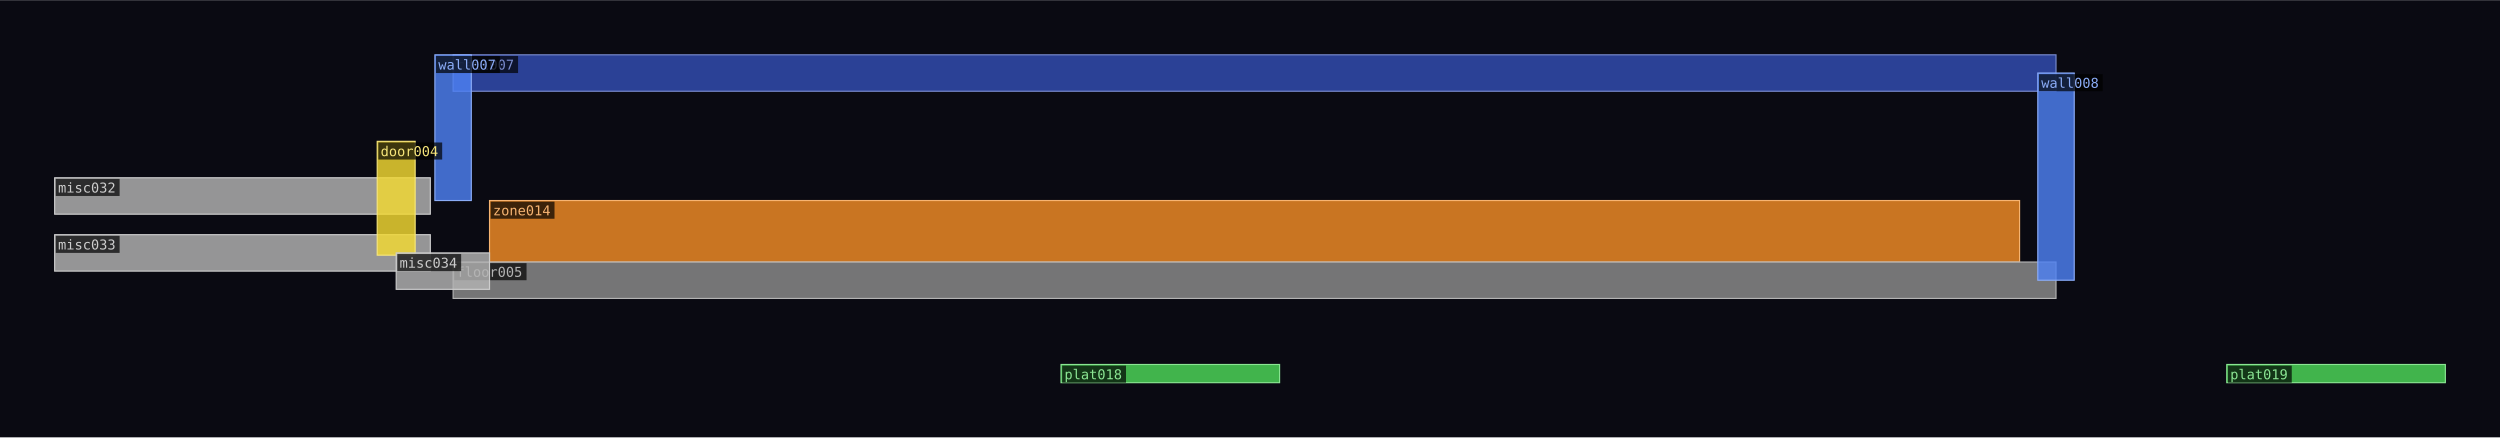
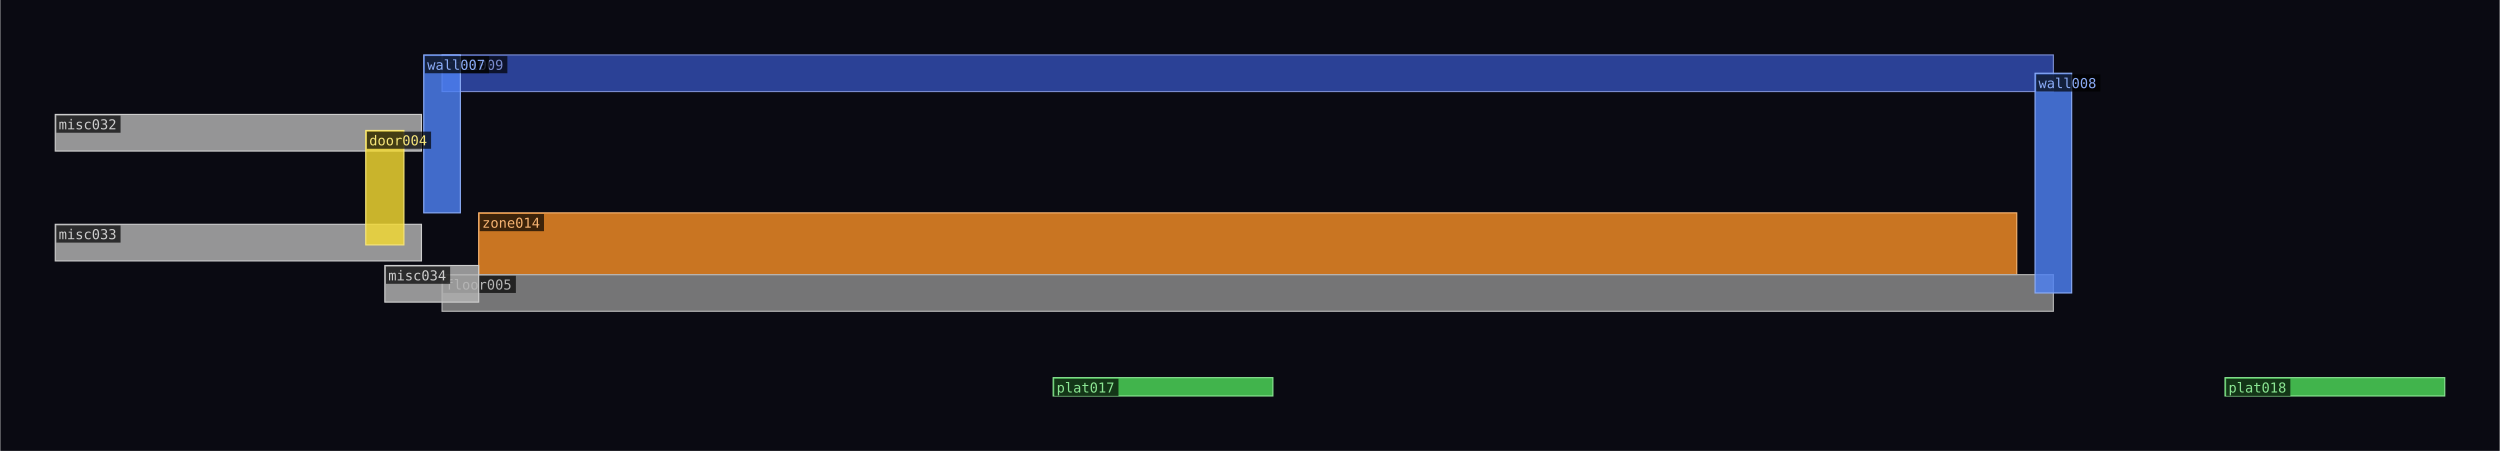
- <svg xmlns="http://www.w3.org/2000/svg" viewBox="18104 -1446 4392 768" width="2800" height="490" font-family="monospace">
-   <rect x="18104" y="-1446" width="4392" height="768" fill="#0a0a12" />
+ <svg xmlns="http://www.w3.org/2000/svg" viewBox="18128 -1466 4368 788" width="2800" height="505" font-family="monospace">
+   <rect x="18128" y="-1466" width="4368" height="788" fill="#0a0a12" />
  <rect x="18964" y="-1094" width="2688" height="108" fill="#f28c26" fill-opacity="0.82" stroke="#f7b472" stroke-width="2" />
  <rect x="18966" y="-1092" width="112.16" height="30" fill="#000000" fill-opacity="0.7" />
  <text x="18970" y="-1068" font-size="24" fill="#f7b472">zone014</text>
  <rect x="18900" y="-986" width="2816" height="64" fill="#8c8c8c" fill-opacity="0.82" stroke="#b4b4b4" stroke-width="2" />
  <rect x="18902" y="-984" width="127.04" height="30" fill="#000000" fill-opacity="0.7" />
  <text x="18906" y="-960" font-size="24" fill="#b4b4b4">floor005</text>
-   <rect x="18900" y="-1350" width="2816" height="64" fill="#334db3" fill-opacity="0.82" stroke="#7a8bcd" stroke-width="2" />
-   <rect x="18902" y="-1348" width="112.16" height="30" fill="#000000" fill-opacity="0.7" />
-   <text x="18906" y="-1324" font-size="24" fill="#7a8bcd">ceil007</text>
-   <rect x="18200" y="-1034" width="660" height="64" fill="#b3b3b3" fill-opacity="0.82" stroke="#cdcdcd" stroke-width="2" />
-   <rect x="18202" y="-1032" width="112.16" height="30" fill="#000000" fill-opacity="0.7" />
-   <text x="18206" y="-1008" font-size="24" fill="#cdcdcd">misc033</text>
-   <rect x="18200" y="-1134" width="660" height="64" fill="#b3b3b3" fill-opacity="0.82" stroke="#cdcdcd" stroke-width="2" />
-   <rect x="18202" y="-1132" width="112.16" height="30" fill="#000000" fill-opacity="0.7" />
-   <text x="18206" y="-1108" font-size="24" fill="#cdcdcd">misc032</text>
-   <rect x="21684" y="-1318" width="64" height="364" fill="#4d80f2" fill-opacity="0.82" stroke="#8bacf7" stroke-width="2" />
-   <rect x="21686" y="-1316" width="112.16" height="30" fill="#000000" fill-opacity="0.7" />
-   <text x="21690" y="-1292" font-size="24" fill="#8bacf7">wall008</text>
-   <rect x="18868" y="-1350" width="64" height="256" fill="#4d80f2" fill-opacity="0.82" stroke="#8bacf7" stroke-width="2" />
-   <rect x="18870" y="-1348" width="112.16" height="30" fill="#000000" fill-opacity="0.7" />
-   <text x="18874" y="-1324" font-size="24" fill="#8bacf7">wall007</text>
-   <rect x="18766.67" y="-1198" width="66.67" height="200" fill="#f2d933" fill-opacity="0.82" stroke="#f7e67a" stroke-width="2" />
-   <rect x="18768.67" y="-1196" width="112.16" height="30" fill="#000000" fill-opacity="0.7" />
-   <text x="18772.67" y="-1172" font-size="24" fill="#f7e67a">door004</text>
+   <rect x="18900" y="-1370" width="2816" height="64" fill="#334db3" fill-opacity="0.82" stroke="#7a8bcd" stroke-width="2" />
+   <rect x="18902" y="-1368" width="112.16" height="30" fill="#000000" fill-opacity="0.7" />
+   <text x="18906" y="-1344" font-size="24" fill="#7a8bcd">ceil009</text>
+   <rect x="18224" y="-1074" width="640" height="64" fill="#b3b3b3" fill-opacity="0.82" stroke="#cdcdcd" stroke-width="2" />
+   <rect x="18226" y="-1072" width="112.16" height="30" fill="#000000" fill-opacity="0.7" />
+   <text x="18230" y="-1048" font-size="24" fill="#cdcdcd">misc033</text>
+   <rect x="18224" y="-1266" width="640" height="64" fill="#b3b3b3" fill-opacity="0.82" stroke="#cdcdcd" stroke-width="2" />
+   <rect x="18226" y="-1264" width="112.16" height="30" fill="#000000" fill-opacity="0.7" />
+   <text x="18230" y="-1240" font-size="24" fill="#cdcdcd">misc032</text>
+   <rect x="21684" y="-1338" width="64" height="384" fill="#4d80f2" fill-opacity="0.82" stroke="#8bacf7" stroke-width="2" />
+   <rect x="21686" y="-1336" width="112.16" height="30" fill="#000000" fill-opacity="0.7" />
+   <text x="21690" y="-1312" font-size="24" fill="#8bacf7">wall008</text>
+   <rect x="18868" y="-1370" width="64" height="276" fill="#4d80f2" fill-opacity="0.82" stroke="#8bacf7" stroke-width="2" />
+   <rect x="18870" y="-1368" width="112.16" height="30" fill="#000000" fill-opacity="0.7" />
+   <text x="18874" y="-1344" font-size="24" fill="#8bacf7">wall007</text>
+   <rect x="18766.67" y="-1238" width="66.67" height="200" fill="#f2d933" fill-opacity="0.82" stroke="#f7e67a" stroke-width="2" />
+   <rect x="18768.67" y="-1236" width="112.16" height="30" fill="#000000" fill-opacity="0.7" />
+   <text x="18772.67" y="-1212" font-size="24" fill="#f7e67a">door004</text>
  <rect x="19968" y="-806" width="384" height="32" fill="#4dd959" fill-opacity="0.82" stroke="#8be693" stroke-width="2" />
  <rect x="19970" y="-804" width="112.16" height="30" fill="#000000" fill-opacity="0.7" />
-   <text x="19974" y="-780" font-size="24" fill="#8be693">plat018</text>
+   <text x="19974" y="-780" font-size="24" fill="#8be693">plat017</text>
  <rect x="22016" y="-806" width="384" height="32" fill="#4dd959" fill-opacity="0.82" stroke="#8be693" stroke-width="2" />
  <rect x="22018" y="-804" width="112.16" height="30" fill="#000000" fill-opacity="0.7" />
-   <text x="22022" y="-780" font-size="24" fill="#8be693">plat019</text>
+   <text x="22022" y="-780" font-size="24" fill="#8be693">plat018</text>
  <rect x="18800" y="-1002" width="164" height="64" fill="#b3b3b3" fill-opacity="0.82" stroke="#cdcdcd" stroke-width="2" />
  <rect x="18802" y="-1000" width="112.16" height="30" fill="#000000" fill-opacity="0.7" />
  <text x="18806" y="-976" font-size="24" fill="#cdcdcd">misc034</text>
</svg>
